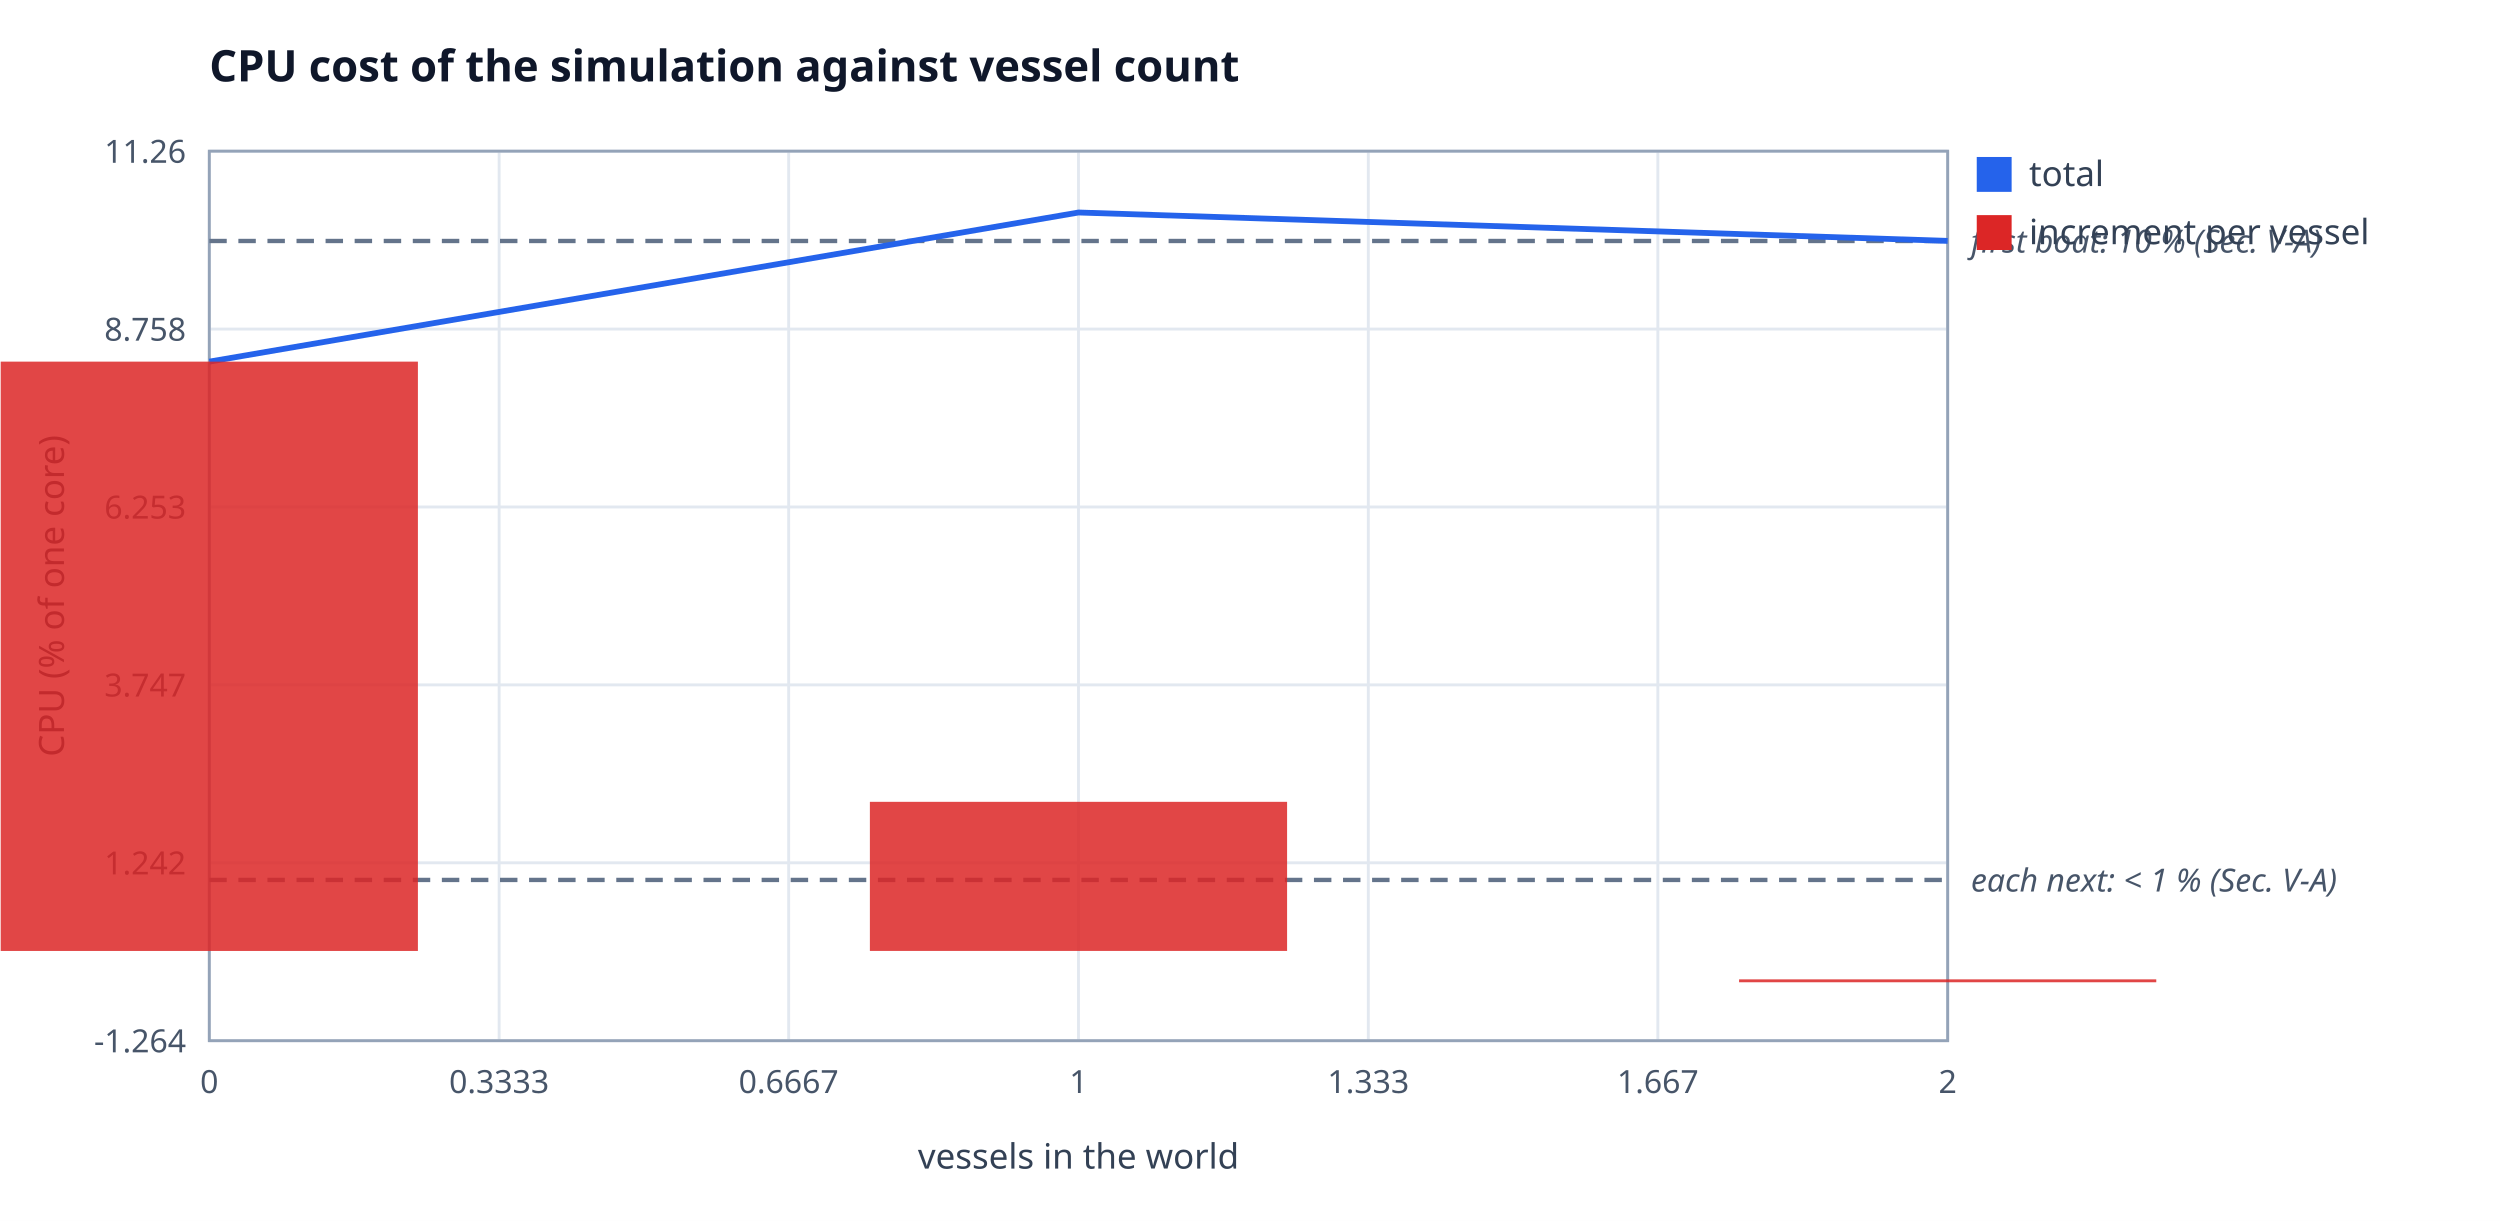
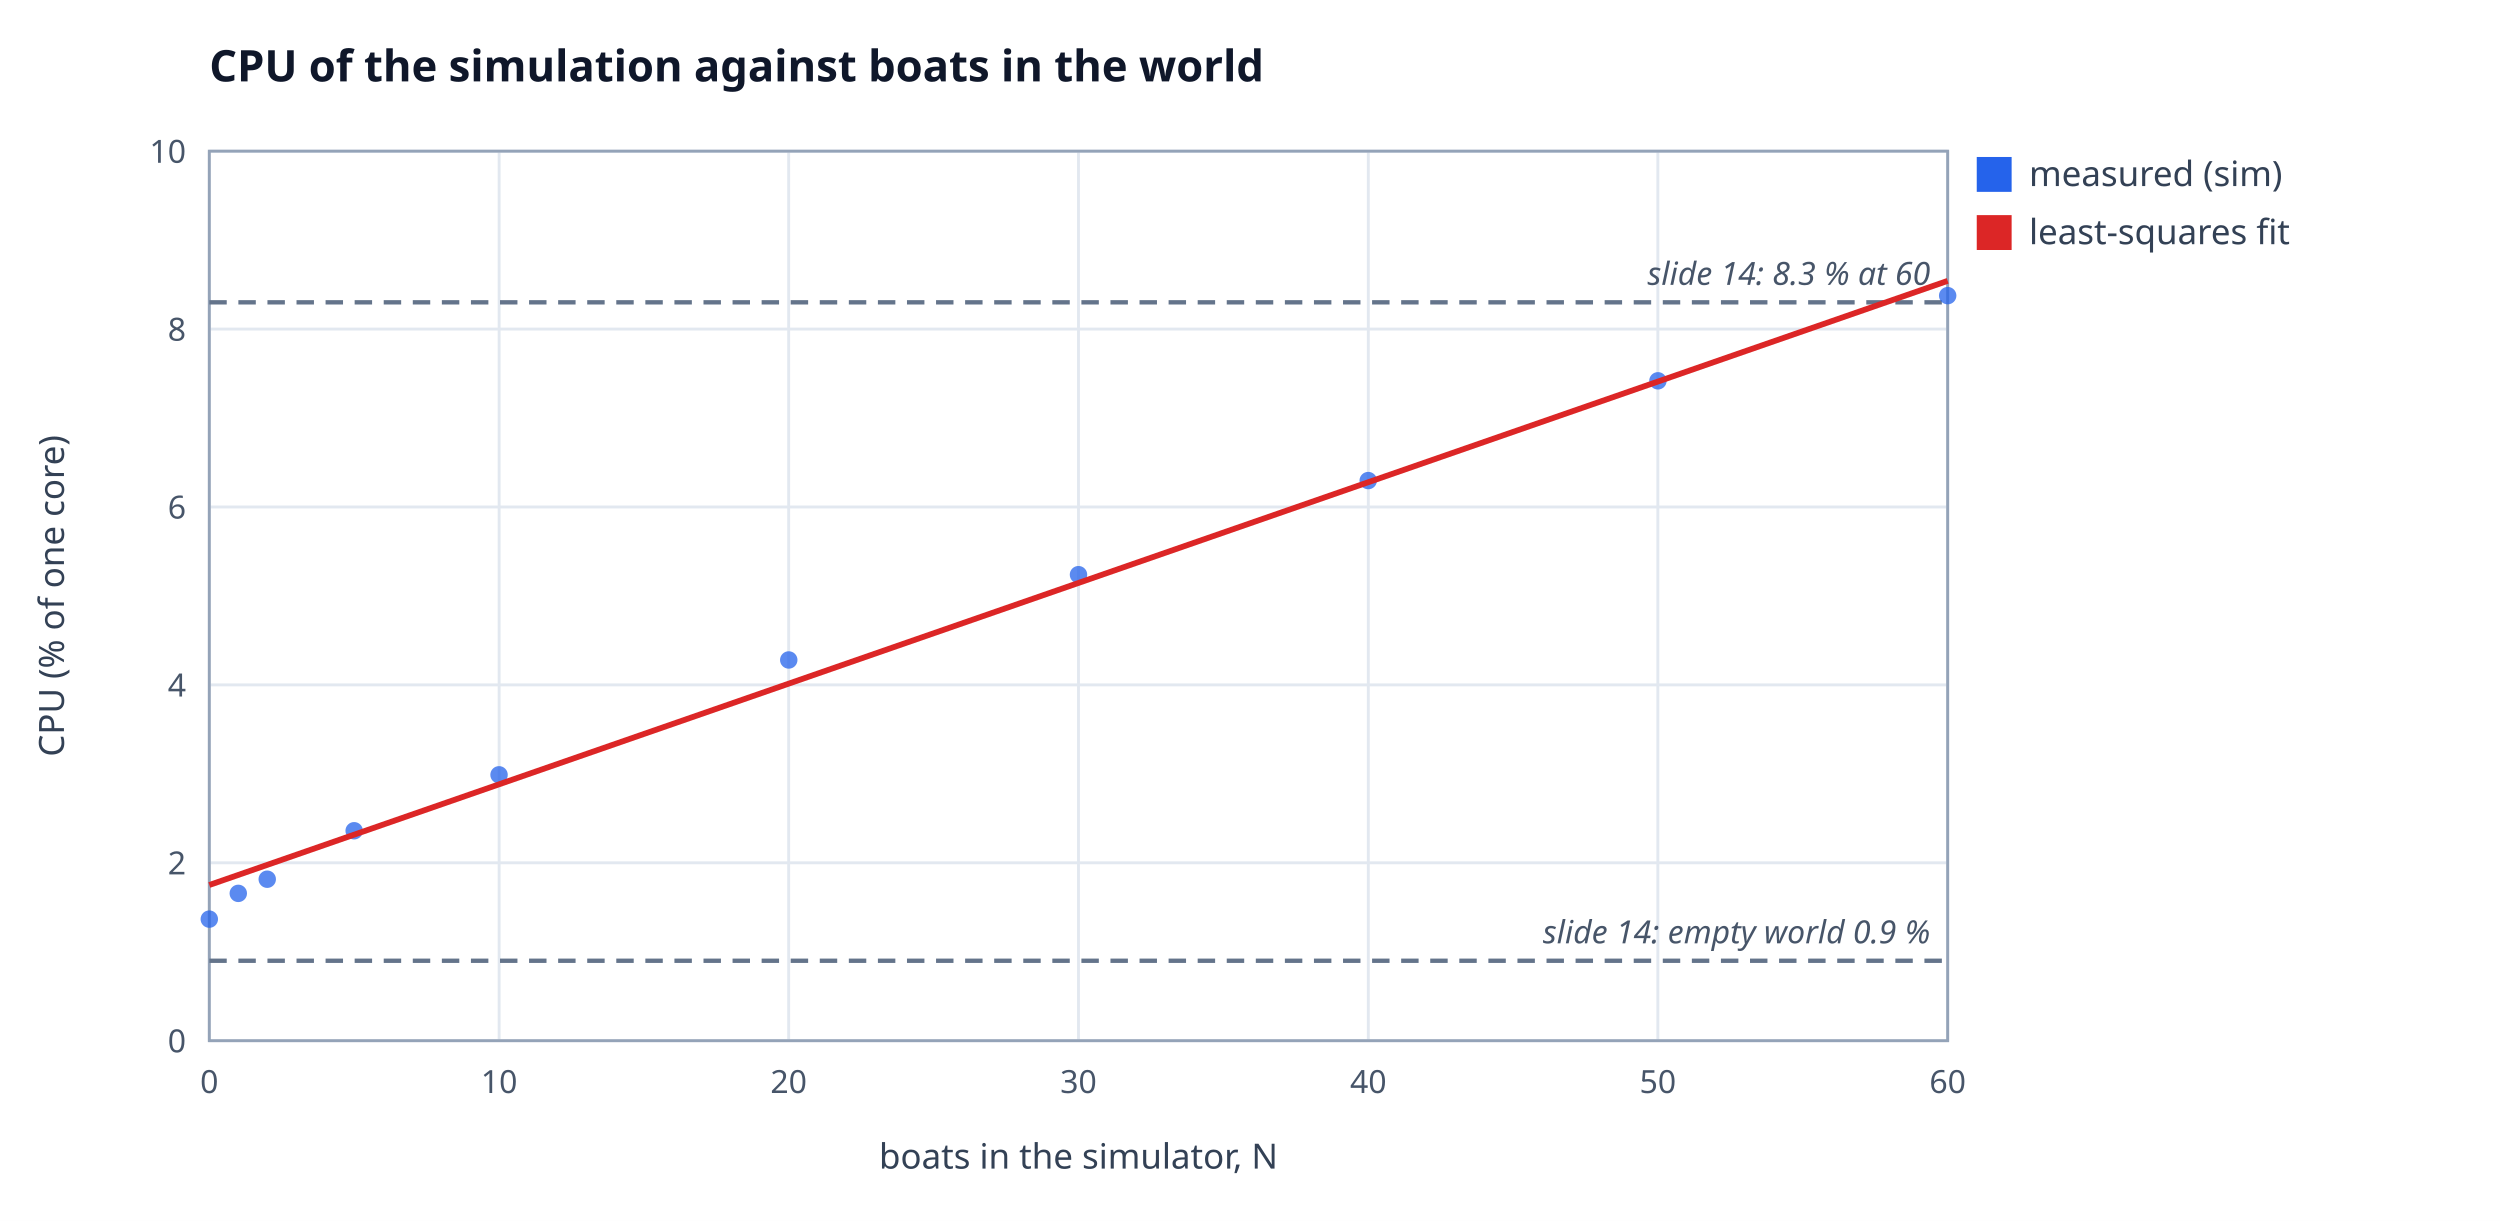
- <svg xmlns="http://www.w3.org/2000/svg" viewBox="0 0 860 420" width="860" height="420" role="img" aria-label="CPU cost of the simulation against vessel count">
+ <svg xmlns="http://www.w3.org/2000/svg" viewBox="0 0 860 420" width="860" height="420" role="img" aria-label="CPU of the simulation against boats in the world">
  <style>
  .bg{fill:#ffffff}
  .frame{stroke:#94a3b8;stroke-width:1;fill:none}
  .grid{stroke:#e2e8f0;stroke-width:1}
  .tick{fill:#475569;font:11px sans-serif}
  .axis{fill:#334155;font:12px sans-serif}
  .title{fill:#0f172a;font:bold 15px sans-serif}
  .rule{stroke:#64748b;stroke-width:1.5;stroke-dasharray:6 4}
  .rulelab{fill:#475569;font:italic 11px sans-serif}
  .legend{fill:#334155;font:12px sans-serif}
  @media (prefers-color-scheme: dark){
    .bg{fill:#0b1120}
    .frame{stroke:#475569}
    .grid{stroke:#1e293b}
    .tick{fill:#94a3b8}
    .axis{fill:#cbd5e1}
    .title{fill:#f1f5f9}
    .rule{stroke:#94a3b8}
    .rulelab{fill:#94a3b8}
    .legend{fill:#cbd5e1}
  }
</style>
  <rect class="bg" x="0" y="0" width="860" height="420" />
-   <text class="title" x="72.0" y="28">CPU cost of the simulation against vessel count</text>
+   <text class="title" x="72.0" y="28">CPU of the simulation against boats in the world</text>
  <line class="grid" x1="72.0" y1="358.0" x2="670.0" y2="358.0" />
-   <text class="tick" x="64.0" y="362.0" text-anchor="end">-1.264</text>
+   <text class="tick" x="64.0" y="362.0" text-anchor="end">0</text>
  <line class="grid" x1="72.0" y1="296.8" x2="670.0" y2="296.8" />
-   <text class="tick" x="64.0" y="300.8" text-anchor="end">1.242</text>
+   <text class="tick" x="64.0" y="300.8" text-anchor="end">2</text>
  <line class="grid" x1="72.0" y1="235.6" x2="670.0" y2="235.6" />
-   <text class="tick" x="64.0" y="239.6" text-anchor="end">3.747</text>
+   <text class="tick" x="64.0" y="239.6" text-anchor="end">4</text>
  <line class="grid" x1="72.0" y1="174.4" x2="670.0" y2="174.4" />
-   <text class="tick" x="64.0" y="178.4" text-anchor="end">6.253</text>
+   <text class="tick" x="64.0" y="178.4" text-anchor="end">6</text>
  <line class="grid" x1="72.0" y1="113.2" x2="670.0" y2="113.2" />
-   <text class="tick" x="64.0" y="117.2" text-anchor="end">8.758</text>
+   <text class="tick" x="64.0" y="117.2" text-anchor="end">8</text>
  <line class="grid" x1="72.0" y1="52.0" x2="670.0" y2="52.0" />
-   <text class="tick" x="64.0" y="56.0" text-anchor="end">11.26</text>
+   <text class="tick" x="64.0" y="56.0" text-anchor="end">10</text>
  <line class="grid" x1="72.0" y1="52.0" x2="72.0" y2="358.0" />
  <text class="tick" x="72.0" y="376.0" text-anchor="middle">0</text>
  <line class="grid" x1="171.7" y1="52.0" x2="171.7" y2="358.0" />
-   <text class="tick" x="171.7" y="376.0" text-anchor="middle">0.3333</text>
+   <text class="tick" x="171.7" y="376.0" text-anchor="middle">10</text>
  <line class="grid" x1="271.3" y1="52.0" x2="271.3" y2="358.0" />
-   <text class="tick" x="271.3" y="376.0" text-anchor="middle">0.6667</text>
+   <text class="tick" x="271.3" y="376.0" text-anchor="middle">20</text>
  <line class="grid" x1="371.0" y1="52.0" x2="371.0" y2="358.0" />
-   <text class="tick" x="371.0" y="376.0" text-anchor="middle">1</text>
+   <text class="tick" x="371.0" y="376.0" text-anchor="middle">30</text>
  <line class="grid" x1="470.7" y1="52.0" x2="470.7" y2="358.0" />
-   <text class="tick" x="470.7" y="376.0" text-anchor="middle">1.333</text>
+   <text class="tick" x="470.7" y="376.0" text-anchor="middle">40</text>
  <line class="grid" x1="570.3" y1="52.0" x2="570.3" y2="358.0" />
-   <text class="tick" x="570.3" y="376.0" text-anchor="middle">1.667</text>
+   <text class="tick" x="570.3" y="376.0" text-anchor="middle">50</text>
  <line class="grid" x1="670.0" y1="52.0" x2="670.0" y2="358.0" />
-   <text class="tick" x="670.0" y="376.0" text-anchor="middle">2</text>
+   <text class="tick" x="670.0" y="376.0" text-anchor="middle">60</text>
  <rect class="frame" x="72.0" y="52.0" width="598.0" height="306.0" />
-   <text class="axis" x="371.0" y="402.0" text-anchor="middle">vessels in the world</text>
+   <text class="axis" x="371.0" y="402.0" text-anchor="middle">boats in the simulator, N</text>
  <text class="axis" x="22.0" y="205.0" text-anchor="middle" transform="rotate(-90 22.0 205.0)">CPU (% of one core)</text>
-   <line class="rule" x1="72.0" y1="82.9" x2="670.0" y2="82.9" />
-   <text class="rulelab" x="678.0" y="86.9">first boat: 10 % (Sec. V-A)</text>
-   <line class="rule" x1="72.0" y1="302.7" x2="670.0" y2="302.7" />
-   <text class="rulelab" x="678.0" y="306.7">each next: &lt; 1 % (Sec. V-A)</text>
-   <polyline fill="none" stroke="#2563eb" stroke-width="2" stroke-linejoin="round" points="72.00,124.40 371.00,73.10 670.00,82.87 " />
-   <rect x="0.24" y="124.40" width="143.52" height="202.73" fill="#dc2626" fill-opacity="0.85" />
-   <rect x="299.24" y="275.83" width="143.52" height="51.29" fill="#dc2626" fill-opacity="0.85" />
-   <rect x="598.24" y="336.90" width="143.52" height="1.00" fill="#dc2626" fill-opacity="0.85" />
+   <line class="rule" x1="72.0" y1="104.0" x2="670.0" y2="104.0" />
+   <text class="rulelab" x="664.0" y="98.0" text-anchor="end">slide 14: 8.3 % at 60</text>
+   <line class="rule" x1="72.0" y1="330.5" x2="670.0" y2="330.5" />
+   <text class="rulelab" x="664.0" y="324.5" text-anchor="end">slide 14: empty world 0.9 %</text>
+   <circle cx="72.00" cy="316.18" r="3" fill="#2563eb" fill-opacity="0.75" />
+   <circle cx="81.97" cy="307.32" r="3" fill="#2563eb" fill-opacity="0.75" />
+   <circle cx="91.93" cy="302.45" r="3" fill="#2563eb" fill-opacity="0.75" />
+   <circle cx="121.83" cy="285.78" r="3" fill="#2563eb" fill-opacity="0.75" />
+   <circle cx="171.67" cy="266.54" r="3" fill="#2563eb" fill-opacity="0.75" />
+   <circle cx="271.33" cy="227.03" r="3" fill="#2563eb" fill-opacity="0.75" />
+   <circle cx="371.00" cy="197.69" r="3" fill="#2563eb" fill-opacity="0.75" />
+   <circle cx="470.67" cy="165.32" r="3" fill="#2563eb" fill-opacity="0.75" />
+   <circle cx="570.33" cy="131.00" r="3" fill="#2563eb" fill-opacity="0.75" />
+   <circle cx="670.00" cy="101.70" r="3" fill="#2563eb" fill-opacity="0.75" />
+   <polyline fill="none" stroke="#dc2626" stroke-width="2" stroke-linejoin="round" points="72.00,304.44 670.00,96.61 " />
  <rect x="680.0" y="54.0" width="12" height="12" fill="#2563eb" />
-   <text class="legend" x="698.0" y="64.0">total</text>
+   <text class="legend" x="698.0" y="64.0">measured (sim)</text>
  <rect x="680.0" y="74.0" width="12" height="12" fill="#dc2626" />
-   <text class="legend" x="698.0" y="84.0">increment per vessel</text>
+   <text class="legend" x="698.0" y="84.0">least-squares fit</text>
</svg>
